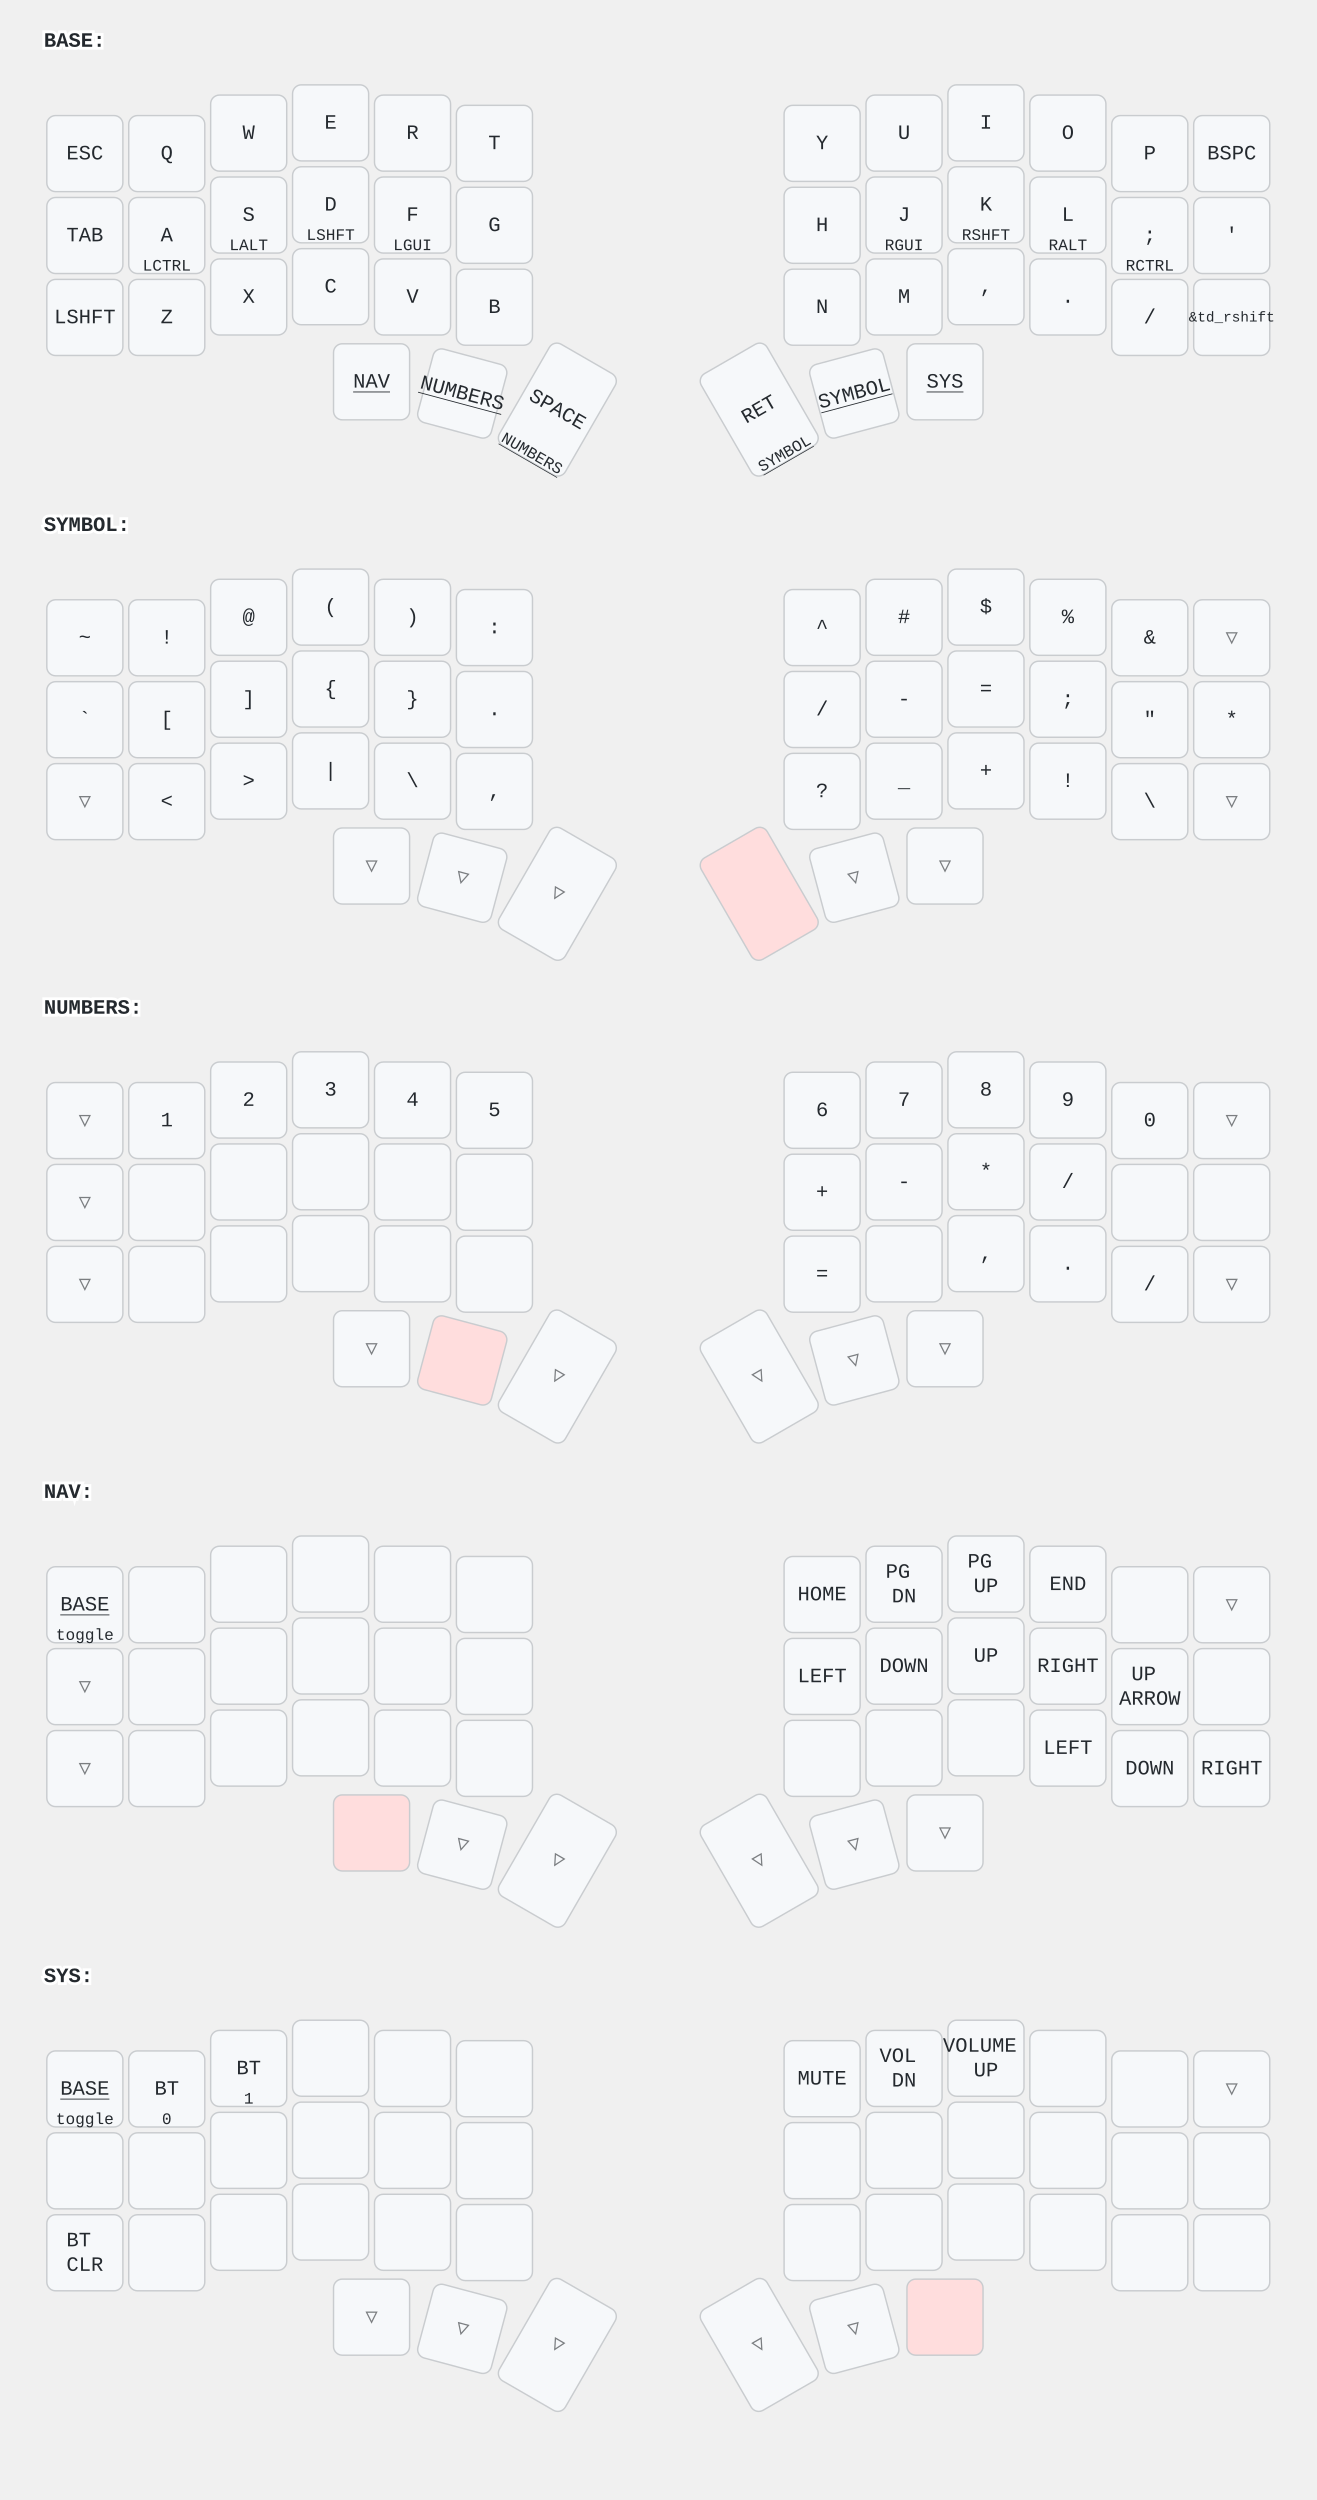
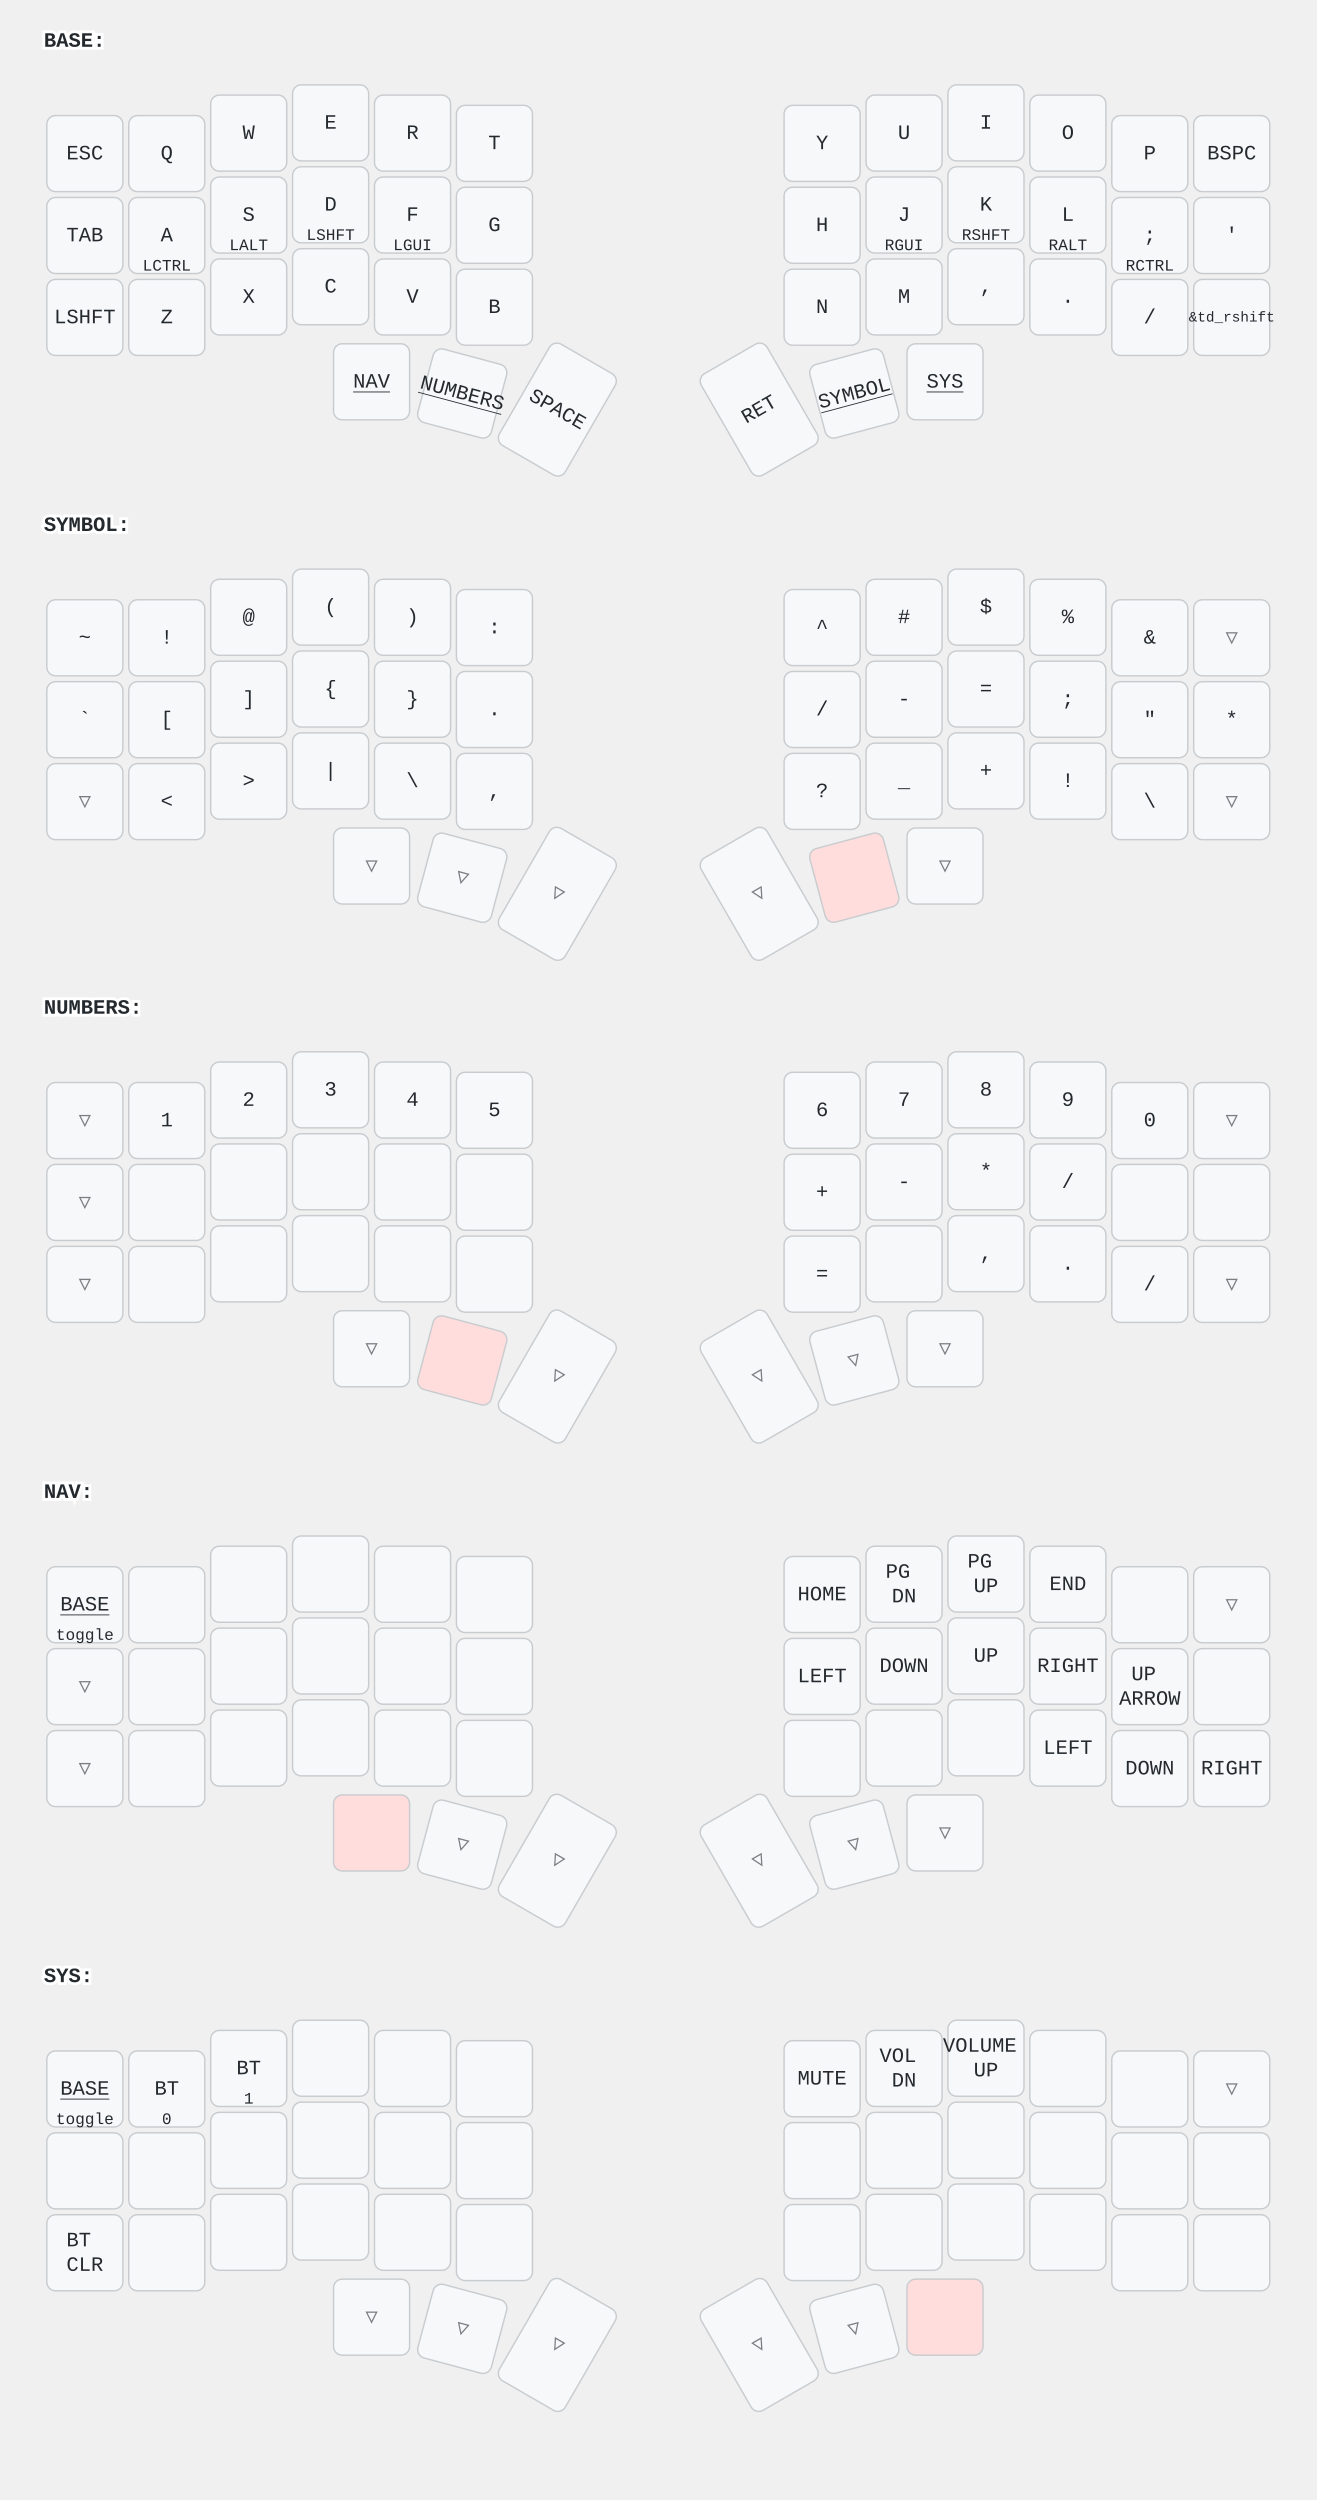
<svg xmlns="http://www.w3.org/2000/svg" width="900" height="1709" viewBox="0 0 900 1709" class="keymap">
  <style>/* inherit to force styles through use tags */
svg path {
    fill: inherit;
}

/* font and background color specifications */
svg.keymap {
    font-family: SFMono-Regular,Consolas,Liberation Mono,Menlo,monospace;
    font-size: 14px;
    font-kerning: normal;
    text-rendering: optimizeLegibility;
    fill: #24292e;
}

/* default key styling */
rect.key {
    fill: #f6f8fa;
}

rect.key, rect.combo {
    stroke: #c9cccf;
    stroke-width: 1;
}

/* default key side styling, only used is draw_key_sides is set */
rect.side {
    filter: brightness(90%);
}

/* color accent for combo boxes */
rect.combo, rect.combo-separate {
    fill: #cdf;
}

/* color accent for held keys */
rect.held, rect.combo.held {
    fill: #fdd;
}

/* color accent for ghost (optional) keys */
rect.ghost, rect.combo.ghost {
    stroke-dasharray: 4, 4;
    stroke-width: 2;
}

text {
    text-anchor: middle;
    dominant-baseline: middle;
}

/* styling for layer labels */
text.label {
    font-weight: bold;
    text-anchor: start;
    stroke: white;
    stroke-width: 4;
    paint-order: stroke;
}

/* styling for optional footer */
text.footer {
    text-anchor: end;
    dominant-baseline: auto;
    stroke: white;
    stroke-width: 4;
    paint-order: stroke;
}

/* styling for combo tap, and key non-tap label text */
text.combo, text.hold, text.shifted, text.left, text.right {
    font-size: 11px;
}

text.hold {
    text-anchor: middle;
    dominant-baseline: auto;
}

text.shifted {
    text-anchor: middle;
    dominant-baseline: hanging;
}

text.left {
    text-anchor: start;
}

text.right {
    text-anchor: end;
}

text.layer-activator {
    text-decoration: underline;
}

/* styling for hold/shifted label text in combo box */
text.combo.hold, text.combo.shifted, text.combo.left, text.combo.right {
    font-size: 8px;
}

/* lighter symbol for transparent keys */
text.trans {
    fill: #7b7e81;
}

/* styling for combo dendrons */
path.combo {
    stroke-width: 1;
    stroke: gray;
    fill: none;
}

/* Start Tabler Icons Cleanup */
/* cannot use height/width with glyphs */
.icon-tabler &gt; path {
    fill: inherit;
    stroke: inherit;
    stroke-width: 2;
}
/* hide tabler's default box */
.icon-tabler &gt; path[stroke="none"][fill="none"] {
    visibility: hidden;
}
/* End Tabler Icons Cleanup */
</style>
  <g transform="translate(30, 0)" class="layer-BASE">
    <text x="0" y="28" class="label" id="BASE">BASE:</text>
    <g transform="translate(0, 56)">
      <g transform="translate(28, 49)" class="key keypos-0">
        <rect rx="6" ry="6" x="-26" y="-26" width="52" height="52" class="key" />
        <text x="0" y="0" class="key tap">ESC</text>
      </g>
      <g transform="translate(84, 49)" class="key keypos-1">
        <rect rx="6" ry="6" x="-26" y="-26" width="52" height="52" class="key" />
        <text x="0" y="0" class="key tap">Q</text>
      </g>
      <g transform="translate(140, 35)" class="key keypos-2">
        <rect rx="6" ry="6" x="-26" y="-26" width="52" height="52" class="key" />
        <text x="0" y="0" class="key tap">W</text>
      </g>
      <g transform="translate(196, 28)" class="key keypos-3">
        <rect rx="6" ry="6" x="-26" y="-26" width="52" height="52" class="key" />
        <text x="0" y="0" class="key tap">E</text>
      </g>
      <g transform="translate(252, 35)" class="key keypos-4">
        <rect rx="6" ry="6" x="-26" y="-26" width="52" height="52" class="key" />
        <text x="0" y="0" class="key tap">R</text>
      </g>
      <g transform="translate(308, 42)" class="key keypos-5">
        <rect rx="6" ry="6" x="-26" y="-26" width="52" height="52" class="key" />
        <text x="0" y="0" class="key tap">T</text>
      </g>
      <g transform="translate(532, 42)" class="key keypos-6">
        <rect rx="6" ry="6" x="-26" y="-26" width="52" height="52" class="key" />
        <text x="0" y="0" class="key tap">Y</text>
      </g>
      <g transform="translate(588, 35)" class="key keypos-7">
        <rect rx="6" ry="6" x="-26" y="-26" width="52" height="52" class="key" />
        <text x="0" y="0" class="key tap">U</text>
      </g>
      <g transform="translate(644, 28)" class="key keypos-8">
        <rect rx="6" ry="6" x="-26" y="-26" width="52" height="52" class="key" />
        <text x="0" y="0" class="key tap">I</text>
      </g>
      <g transform="translate(700, 35)" class="key keypos-9">
        <rect rx="6" ry="6" x="-26" y="-26" width="52" height="52" class="key" />
        <text x="0" y="0" class="key tap">O</text>
      </g>
      <g transform="translate(756, 49)" class="key keypos-10">
        <rect rx="6" ry="6" x="-26" y="-26" width="52" height="52" class="key" />
        <text x="0" y="0" class="key tap">P</text>
      </g>
      <g transform="translate(812, 49)" class="key keypos-11">
        <rect rx="6" ry="6" x="-26" y="-26" width="52" height="52" class="key" />
        <text x="0" y="0" class="key tap">BSPC</text>
      </g>
      <g transform="translate(28, 105)" class="key keypos-12">
        <rect rx="6" ry="6" x="-26" y="-26" width="52" height="52" class="key" />
        <text x="0" y="0" class="key tap">TAB</text>
      </g>
      <g transform="translate(84, 105)" class="key keypos-13">
        <rect rx="6" ry="6" x="-26" y="-26" width="52" height="52" class="key" />
        <text x="0" y="0" class="key tap">A</text>
        <text x="0" y="24" class="key hold">LCTRL</text>
      </g>
      <g transform="translate(140, 91)" class="key keypos-14">
        <rect rx="6" ry="6" x="-26" y="-26" width="52" height="52" class="key" />
        <text x="0" y="0" class="key tap">S</text>
        <text x="0" y="24" class="key hold">LALT</text>
      </g>
      <g transform="translate(196, 84)" class="key keypos-15">
        <rect rx="6" ry="6" x="-26" y="-26" width="52" height="52" class="key" />
        <text x="0" y="0" class="key tap">D</text>
        <text x="0" y="24" class="key hold">LSHFT</text>
      </g>
      <g transform="translate(252, 91)" class="key keypos-16">
        <rect rx="6" ry="6" x="-26" y="-26" width="52" height="52" class="key" />
        <text x="0" y="0" class="key tap">F</text>
        <text x="0" y="24" class="key hold">LGUI</text>
      </g>
      <g transform="translate(308, 98)" class="key keypos-17">
        <rect rx="6" ry="6" x="-26" y="-26" width="52" height="52" class="key" />
        <text x="0" y="0" class="key tap">G</text>
      </g>
      <g transform="translate(532, 98)" class="key keypos-18">
        <rect rx="6" ry="6" x="-26" y="-26" width="52" height="52" class="key" />
        <text x="0" y="0" class="key tap">H</text>
      </g>
      <g transform="translate(588, 91)" class="key keypos-19">
        <rect rx="6" ry="6" x="-26" y="-26" width="52" height="52" class="key" />
        <text x="0" y="0" class="key tap">J</text>
        <text x="0" y="24" class="key hold">RGUI</text>
      </g>
      <g transform="translate(644, 84)" class="key keypos-20">
        <rect rx="6" ry="6" x="-26" y="-26" width="52" height="52" class="key" />
        <text x="0" y="0" class="key tap">K</text>
        <text x="0" y="24" class="key hold">RSHFT</text>
      </g>
      <g transform="translate(700, 91)" class="key keypos-21">
        <rect rx="6" ry="6" x="-26" y="-26" width="52" height="52" class="key" />
        <text x="0" y="0" class="key tap">L</text>
        <text x="0" y="24" class="key hold">RALT</text>
      </g>
      <g transform="translate(756, 105)" class="key keypos-22">
        <rect rx="6" ry="6" x="-26" y="-26" width="52" height="52" class="key" />
        <text x="0" y="0" class="key tap">;</text>
        <text x="0" y="24" class="key hold">RCTRL</text>
      </g>
      <g transform="translate(812, 105)" class="key keypos-23">
        <rect rx="6" ry="6" x="-26" y="-26" width="52" height="52" class="key" />
        <text x="0" y="0" class="key tap">'</text>
      </g>
      <g transform="translate(28, 161)" class="key keypos-24">
        <rect rx="6" ry="6" x="-26" y="-26" width="52" height="52" class="key" />
        <text x="0" y="0" class="key tap">LSHFT</text>
      </g>
      <g transform="translate(84, 161)" class="key keypos-25">
        <rect rx="6" ry="6" x="-26" y="-26" width="52" height="52" class="key" />
        <text x="0" y="0" class="key tap">Z</text>
      </g>
      <g transform="translate(140, 147)" class="key keypos-26">
        <rect rx="6" ry="6" x="-26" y="-26" width="52" height="52" class="key" />
        <text x="0" y="0" class="key tap">X</text>
      </g>
      <g transform="translate(196, 140)" class="key keypos-27">
        <rect rx="6" ry="6" x="-26" y="-26" width="52" height="52" class="key" />
        <text x="0" y="0" class="key tap">C</text>
      </g>
      <g transform="translate(252, 147)" class="key keypos-28">
        <rect rx="6" ry="6" x="-26" y="-26" width="52" height="52" class="key" />
        <text x="0" y="0" class="key tap">V</text>
      </g>
      <g transform="translate(308, 154)" class="key keypos-29">
        <rect rx="6" ry="6" x="-26" y="-26" width="52" height="52" class="key" />
        <text x="0" y="0" class="key tap">B</text>
      </g>
      <g transform="translate(532, 154)" class="key keypos-30">
        <rect rx="6" ry="6" x="-26" y="-26" width="52" height="52" class="key" />
        <text x="0" y="0" class="key tap">N</text>
      </g>
      <g transform="translate(588, 147)" class="key keypos-31">
        <rect rx="6" ry="6" x="-26" y="-26" width="52" height="52" class="key" />
        <text x="0" y="0" class="key tap">M</text>
      </g>
      <g transform="translate(644, 140)" class="key keypos-32">
        <rect rx="6" ry="6" x="-26" y="-26" width="52" height="52" class="key" />
        <text x="0" y="0" class="key tap">,</text>
      </g>
      <g transform="translate(700, 147)" class="key keypos-33">
        <rect rx="6" ry="6" x="-26" y="-26" width="52" height="52" class="key" />
        <text x="0" y="0" class="key tap">.</text>
      </g>
      <g transform="translate(756, 161)" class="key keypos-34">
        <rect rx="6" ry="6" x="-26" y="-26" width="52" height="52" class="key" />
        <text x="0" y="0" class="key tap">/</text>
      </g>
      <g transform="translate(812, 161)" class="key keypos-35">
        <rect rx="6" ry="6" x="-26" y="-26" width="52" height="52" class="key" />
        <text x="0" y="0" class="key tap">
          <tspan style="font-size: 70%">&amp;td_rshift</tspan>
        </text>
      </g>
      <g transform="translate(224, 205)" class="key keypos-36">
        <rect rx="6" ry="6" x="-26" y="-26" width="52" height="52" class="key" />
        <a href="#NAV">
          <text x="0" y="0" class="key tap layer-activator">NAV</text>
        </a>
      </g>
      <g transform="translate(286, 213) rotate(15.0)" class="key keypos-37">
        <rect rx="6" ry="6" x="-26" y="-26" width="52" height="52" class="key" />
        <a href="#NUMBERS">
          <text x="0" y="0" class="key tap layer-activator">NUMBERS</text>
        </a>
      </g>
      <g transform="translate(351, 224) rotate(30.0)" class="key keypos-38">
        <rect rx="6" ry="6" x="-26" y="-40" width="52" height="80" class="key" />
        <text x="0" y="0" class="key tap">SPACE</text>
-         <a href="#NUMBERS">
-           <text x="0" y="38" class="key hold layer-activator">NUMBERS</text>
-         </a>
      </g>
      <g transform="translate(489, 224) rotate(-30.0)" class="key keypos-39">
        <rect rx="6" ry="6" x="-26" y="-40" width="52" height="80" class="key" />
        <text x="0" y="0" class="key tap">RET</text>
-         <a href="#SYMBOL">
-           <text x="0" y="38" class="key hold layer-activator">SYMBOL</text>
-         </a>
      </g>
      <g transform="translate(554, 213) rotate(-15.0)" class="key keypos-40">
        <rect rx="6" ry="6" x="-26" y="-26" width="52" height="52" class="key" />
        <a href="#SYMBOL">
          <text x="0" y="0" class="key tap layer-activator">SYMBOL</text>
        </a>
      </g>
      <g transform="translate(616, 205)" class="key keypos-41">
        <rect rx="6" ry="6" x="-26" y="-26" width="52" height="52" class="key" />
        <a href="#SYS">
          <text x="0" y="0" class="key tap layer-activator">SYS</text>
        </a>
      </g>
    </g>
  </g>
  <g transform="translate(30, 331)" class="layer-SYMBOL">
    <text x="0" y="28" class="label" id="SYMBOL">SYMBOL:</text>
    <g transform="translate(0, 56)">
      <g transform="translate(28, 49)" class="key keypos-0">
        <rect rx="6" ry="6" x="-26" y="-26" width="52" height="52" class="key" />
        <text x="0" y="0" class="key tap">~</text>
      </g>
      <g transform="translate(84, 49)" class="key keypos-1">
        <rect rx="6" ry="6" x="-26" y="-26" width="52" height="52" class="key" />
        <text x="0" y="0" class="key tap">!</text>
      </g>
      <g transform="translate(140, 35)" class="key keypos-2">
        <rect rx="6" ry="6" x="-26" y="-26" width="52" height="52" class="key" />
        <text x="0" y="0" class="key tap">@</text>
      </g>
      <g transform="translate(196, 28)" class="key keypos-3">
        <rect rx="6" ry="6" x="-26" y="-26" width="52" height="52" class="key" />
        <text x="0" y="0" class="key tap">(</text>
      </g>
      <g transform="translate(252, 35)" class="key keypos-4">
        <rect rx="6" ry="6" x="-26" y="-26" width="52" height="52" class="key" />
        <text x="0" y="0" class="key tap">)</text>
      </g>
      <g transform="translate(308, 42)" class="key keypos-5">
        <rect rx="6" ry="6" x="-26" y="-26" width="52" height="52" class="key" />
        <text x="0" y="0" class="key tap">:</text>
      </g>
      <g transform="translate(532, 42)" class="key keypos-6">
        <rect rx="6" ry="6" x="-26" y="-26" width="52" height="52" class="key" />
        <text x="0" y="0" class="key tap">^</text>
      </g>
      <g transform="translate(588, 35)" class="key keypos-7">
        <rect rx="6" ry="6" x="-26" y="-26" width="52" height="52" class="key" />
        <text x="0" y="0" class="key tap">#</text>
      </g>
      <g transform="translate(644, 28)" class="key keypos-8">
        <rect rx="6" ry="6" x="-26" y="-26" width="52" height="52" class="key" />
        <text x="0" y="0" class="key tap">$</text>
      </g>
      <g transform="translate(700, 35)" class="key keypos-9">
        <rect rx="6" ry="6" x="-26" y="-26" width="52" height="52" class="key" />
        <text x="0" y="0" class="key tap">%</text>
      </g>
      <g transform="translate(756, 49)" class="key keypos-10">
        <rect rx="6" ry="6" x="-26" y="-26" width="52" height="52" class="key" />
        <text x="0" y="0" class="key tap">&amp;</text>
      </g>
      <g transform="translate(812, 49)" class="key trans keypos-11">
        <rect rx="6" ry="6" x="-26" y="-26" width="52" height="52" class="key trans" />
        <text x="0" y="0" class="key trans tap">▽</text>
      </g>
      <g transform="translate(28, 105)" class="key keypos-12">
        <rect rx="6" ry="6" x="-26" y="-26" width="52" height="52" class="key" />
        <text x="0" y="0" class="key tap">`</text>
      </g>
      <g transform="translate(84, 105)" class="key keypos-13">
        <rect rx="6" ry="6" x="-26" y="-26" width="52" height="52" class="key" />
        <text x="0" y="0" class="key tap">[</text>
      </g>
      <g transform="translate(140, 91)" class="key keypos-14">
        <rect rx="6" ry="6" x="-26" y="-26" width="52" height="52" class="key" />
        <text x="0" y="0" class="key tap">]</text>
      </g>
      <g transform="translate(196, 84)" class="key keypos-15">
        <rect rx="6" ry="6" x="-26" y="-26" width="52" height="52" class="key" />
        <text x="0" y="0" class="key tap">{</text>
      </g>
      <g transform="translate(252, 91)" class="key keypos-16">
        <rect rx="6" ry="6" x="-26" y="-26" width="52" height="52" class="key" />
        <text x="0" y="0" class="key tap">}</text>
      </g>
      <g transform="translate(308, 98)" class="key keypos-17">
        <rect rx="6" ry="6" x="-26" y="-26" width="52" height="52" class="key" />
        <text x="0" y="0" class="key tap">.</text>
      </g>
      <g transform="translate(532, 98)" class="key keypos-18">
        <rect rx="6" ry="6" x="-26" y="-26" width="52" height="52" class="key" />
        <text x="0" y="0" class="key tap">/</text>
      </g>
      <g transform="translate(588, 91)" class="key keypos-19">
        <rect rx="6" ry="6" x="-26" y="-26" width="52" height="52" class="key" />
        <text x="0" y="0" class="key tap">-</text>
      </g>
      <g transform="translate(644, 84)" class="key keypos-20">
        <rect rx="6" ry="6" x="-26" y="-26" width="52" height="52" class="key" />
        <text x="0" y="0" class="key tap">=</text>
      </g>
      <g transform="translate(700, 91)" class="key keypos-21">
        <rect rx="6" ry="6" x="-26" y="-26" width="52" height="52" class="key" />
        <text x="0" y="0" class="key tap">;</text>
      </g>
      <g transform="translate(756, 105)" class="key keypos-22">
        <rect rx="6" ry="6" x="-26" y="-26" width="52" height="52" class="key" />
        <text x="0" y="0" class="key tap">"</text>
      </g>
      <g transform="translate(812, 105)" class="key keypos-23">
        <rect rx="6" ry="6" x="-26" y="-26" width="52" height="52" class="key" />
        <text x="0" y="0" class="key tap">*</text>
      </g>
      <g transform="translate(28, 161)" class="key trans keypos-24">
        <rect rx="6" ry="6" x="-26" y="-26" width="52" height="52" class="key trans" />
        <text x="0" y="0" class="key trans tap">▽</text>
      </g>
      <g transform="translate(84, 161)" class="key keypos-25">
        <rect rx="6" ry="6" x="-26" y="-26" width="52" height="52" class="key" />
        <text x="0" y="0" class="key tap">&lt;</text>
      </g>
      <g transform="translate(140, 147)" class="key keypos-26">
        <rect rx="6" ry="6" x="-26" y="-26" width="52" height="52" class="key" />
        <text x="0" y="0" class="key tap">&gt;</text>
      </g>
      <g transform="translate(196, 140)" class="key keypos-27">
        <rect rx="6" ry="6" x="-26" y="-26" width="52" height="52" class="key" />
        <text x="0" y="0" class="key tap">|</text>
      </g>
      <g transform="translate(252, 147)" class="key keypos-28">
        <rect rx="6" ry="6" x="-26" y="-26" width="52" height="52" class="key" />
        <text x="0" y="0" class="key tap">\</text>
      </g>
      <g transform="translate(308, 154)" class="key keypos-29">
        <rect rx="6" ry="6" x="-26" y="-26" width="52" height="52" class="key" />
        <text x="0" y="0" class="key tap">,</text>
      </g>
      <g transform="translate(532, 154)" class="key keypos-30">
        <rect rx="6" ry="6" x="-26" y="-26" width="52" height="52" class="key" />
        <text x="0" y="0" class="key tap">?</text>
      </g>
      <g transform="translate(588, 147)" class="key keypos-31">
        <rect rx="6" ry="6" x="-26" y="-26" width="52" height="52" class="key" />
        <text x="0" y="0" class="key tap">_</text>
      </g>
      <g transform="translate(644, 140)" class="key keypos-32">
        <rect rx="6" ry="6" x="-26" y="-26" width="52" height="52" class="key" />
        <text x="0" y="0" class="key tap">+</text>
      </g>
      <g transform="translate(700, 147)" class="key keypos-33">
        <rect rx="6" ry="6" x="-26" y="-26" width="52" height="52" class="key" />
        <text x="0" y="0" class="key tap">!</text>
      </g>
      <g transform="translate(756, 161)" class="key keypos-34">
        <rect rx="6" ry="6" x="-26" y="-26" width="52" height="52" class="key" />
        <text x="0" y="0" class="key tap">\</text>
      </g>
      <g transform="translate(812, 161)" class="key trans keypos-35">
        <rect rx="6" ry="6" x="-26" y="-26" width="52" height="52" class="key trans" />
        <text x="0" y="0" class="key trans tap">▽</text>
      </g>
      <g transform="translate(224, 205)" class="key trans keypos-36">
        <rect rx="6" ry="6" x="-26" y="-26" width="52" height="52" class="key trans" />
        <text x="0" y="0" class="key trans tap">▽</text>
      </g>
      <g transform="translate(286, 213) rotate(15.0)" class="key trans keypos-37">
        <rect rx="6" ry="6" x="-26" y="-26" width="52" height="52" class="key trans" />
        <text x="0" y="0" class="key trans tap">▽</text>
      </g>
      <g transform="translate(351, 224) rotate(30.0)" class="key trans keypos-38">
        <rect rx="6" ry="6" x="-26" y="-40" width="52" height="80" class="key trans" />
        <text x="0" y="0" class="key trans tap">▽</text>
      </g>
-       <g transform="translate(489, 224) rotate(-30.0)" class="key held keypos-39">
-         <rect rx="6" ry="6" x="-26" y="-40" width="52" height="80" class="key held" />
-       </g>
-       <g transform="translate(554, 213) rotate(-15.0)" class="key trans keypos-40">
-         <rect rx="6" ry="6" x="-26" y="-26" width="52" height="52" class="key trans" />
-         <text x="0" y="0" class="key trans tap">▽</text>
+       <g transform="translate(489, 224) rotate(-30.0)" class="key trans keypos-39">
+         <rect rx="6" ry="6" x="-26" y="-40" width="52" height="80" class="key trans" />
+         <text x="0" y="0" class="key trans tap">▽</text>
+       </g>
+       <g transform="translate(554, 213) rotate(-15.0)" class="key held keypos-40">
+         <rect rx="6" ry="6" x="-26" y="-26" width="52" height="52" class="key held" />
      </g>
      <g transform="translate(616, 205)" class="key trans keypos-41">
        <rect rx="6" ry="6" x="-26" y="-26" width="52" height="52" class="key trans" />
        <text x="0" y="0" class="key trans tap">▽</text>
      </g>
    </g>
  </g>
  <g transform="translate(30, 661)" class="layer-NUMBERS">
    <text x="0" y="28" class="label" id="NUMBERS">NUMBERS:</text>
    <g transform="translate(0, 56)">
      <g transform="translate(28, 49)" class="key trans keypos-0">
        <rect rx="6" ry="6" x="-26" y="-26" width="52" height="52" class="key trans" />
        <text x="0" y="0" class="key trans tap">▽</text>
      </g>
      <g transform="translate(84, 49)" class="key keypos-1">
        <rect rx="6" ry="6" x="-26" y="-26" width="52" height="52" class="key" />
        <text x="0" y="0" class="key tap">1</text>
      </g>
      <g transform="translate(140, 35)" class="key keypos-2">
        <rect rx="6" ry="6" x="-26" y="-26" width="52" height="52" class="key" />
        <text x="0" y="0" class="key tap">2</text>
      </g>
      <g transform="translate(196, 28)" class="key keypos-3">
        <rect rx="6" ry="6" x="-26" y="-26" width="52" height="52" class="key" />
        <text x="0" y="0" class="key tap">3</text>
      </g>
      <g transform="translate(252, 35)" class="key keypos-4">
        <rect rx="6" ry="6" x="-26" y="-26" width="52" height="52" class="key" />
        <text x="0" y="0" class="key tap">4</text>
      </g>
      <g transform="translate(308, 42)" class="key keypos-5">
        <rect rx="6" ry="6" x="-26" y="-26" width="52" height="52" class="key" />
        <text x="0" y="0" class="key tap">5</text>
      </g>
      <g transform="translate(532, 42)" class="key keypos-6">
        <rect rx="6" ry="6" x="-26" y="-26" width="52" height="52" class="key" />
        <text x="0" y="0" class="key tap">6</text>
      </g>
      <g transform="translate(588, 35)" class="key keypos-7">
        <rect rx="6" ry="6" x="-26" y="-26" width="52" height="52" class="key" />
        <text x="0" y="0" class="key tap">7</text>
      </g>
      <g transform="translate(644, 28)" class="key keypos-8">
        <rect rx="6" ry="6" x="-26" y="-26" width="52" height="52" class="key" />
        <text x="0" y="0" class="key tap">8</text>
      </g>
      <g transform="translate(700, 35)" class="key keypos-9">
        <rect rx="6" ry="6" x="-26" y="-26" width="52" height="52" class="key" />
        <text x="0" y="0" class="key tap">9</text>
      </g>
      <g transform="translate(756, 49)" class="key keypos-10">
        <rect rx="6" ry="6" x="-26" y="-26" width="52" height="52" class="key" />
        <text x="0" y="0" class="key tap">0</text>
      </g>
      <g transform="translate(812, 49)" class="key trans keypos-11">
        <rect rx="6" ry="6" x="-26" y="-26" width="52" height="52" class="key trans" />
        <text x="0" y="0" class="key trans tap">▽</text>
      </g>
      <g transform="translate(28, 105)" class="key trans keypos-12">
        <rect rx="6" ry="6" x="-26" y="-26" width="52" height="52" class="key trans" />
        <text x="0" y="0" class="key trans tap">▽</text>
      </g>
      <g transform="translate(84, 105)" class="key keypos-13">
        <rect rx="6" ry="6" x="-26" y="-26" width="52" height="52" class="key" />
      </g>
      <g transform="translate(140, 91)" class="key keypos-14">
        <rect rx="6" ry="6" x="-26" y="-26" width="52" height="52" class="key" />
      </g>
      <g transform="translate(196, 84)" class="key keypos-15">
        <rect rx="6" ry="6" x="-26" y="-26" width="52" height="52" class="key" />
      </g>
      <g transform="translate(252, 91)" class="key keypos-16">
        <rect rx="6" ry="6" x="-26" y="-26" width="52" height="52" class="key" />
      </g>
      <g transform="translate(308, 98)" class="key keypos-17">
        <rect rx="6" ry="6" x="-26" y="-26" width="52" height="52" class="key" />
      </g>
      <g transform="translate(532, 98)" class="key keypos-18">
        <rect rx="6" ry="6" x="-26" y="-26" width="52" height="52" class="key" />
        <text x="0" y="0" class="key tap">+</text>
      </g>
      <g transform="translate(588, 91)" class="key keypos-19">
        <rect rx="6" ry="6" x="-26" y="-26" width="52" height="52" class="key" />
        <text x="0" y="0" class="key tap">-</text>
      </g>
      <g transform="translate(644, 84)" class="key keypos-20">
        <rect rx="6" ry="6" x="-26" y="-26" width="52" height="52" class="key" />
        <text x="0" y="0" class="key tap">*</text>
      </g>
      <g transform="translate(700, 91)" class="key keypos-21">
        <rect rx="6" ry="6" x="-26" y="-26" width="52" height="52" class="key" />
        <text x="0" y="0" class="key tap">/</text>
      </g>
      <g transform="translate(756, 105)" class="key keypos-22">
        <rect rx="6" ry="6" x="-26" y="-26" width="52" height="52" class="key" />
      </g>
      <g transform="translate(812, 105)" class="key keypos-23">
        <rect rx="6" ry="6" x="-26" y="-26" width="52" height="52" class="key" />
      </g>
      <g transform="translate(28, 161)" class="key trans keypos-24">
        <rect rx="6" ry="6" x="-26" y="-26" width="52" height="52" class="key trans" />
        <text x="0" y="0" class="key trans tap">▽</text>
      </g>
      <g transform="translate(84, 161)" class="key keypos-25">
        <rect rx="6" ry="6" x="-26" y="-26" width="52" height="52" class="key" />
      </g>
      <g transform="translate(140, 147)" class="key keypos-26">
        <rect rx="6" ry="6" x="-26" y="-26" width="52" height="52" class="key" />
      </g>
      <g transform="translate(196, 140)" class="key keypos-27">
        <rect rx="6" ry="6" x="-26" y="-26" width="52" height="52" class="key" />
      </g>
      <g transform="translate(252, 147)" class="key keypos-28">
        <rect rx="6" ry="6" x="-26" y="-26" width="52" height="52" class="key" />
      </g>
      <g transform="translate(308, 154)" class="key keypos-29">
        <rect rx="6" ry="6" x="-26" y="-26" width="52" height="52" class="key" />
      </g>
      <g transform="translate(532, 154)" class="key keypos-30">
        <rect rx="6" ry="6" x="-26" y="-26" width="52" height="52" class="key" />
        <text x="0" y="0" class="key tap">=</text>
      </g>
      <g transform="translate(588, 147)" class="key keypos-31">
        <rect rx="6" ry="6" x="-26" y="-26" width="52" height="52" class="key" />
      </g>
      <g transform="translate(644, 140)" class="key keypos-32">
        <rect rx="6" ry="6" x="-26" y="-26" width="52" height="52" class="key" />
        <text x="0" y="0" class="key tap">,</text>
      </g>
      <g transform="translate(700, 147)" class="key keypos-33">
        <rect rx="6" ry="6" x="-26" y="-26" width="52" height="52" class="key" />
        <text x="0" y="0" class="key tap">.</text>
      </g>
      <g transform="translate(756, 161)" class="key keypos-34">
        <rect rx="6" ry="6" x="-26" y="-26" width="52" height="52" class="key" />
        <text x="0" y="0" class="key tap">/</text>
      </g>
      <g transform="translate(812, 161)" class="key trans keypos-35">
        <rect rx="6" ry="6" x="-26" y="-26" width="52" height="52" class="key trans" />
        <text x="0" y="0" class="key trans tap">▽</text>
      </g>
      <g transform="translate(224, 205)" class="key trans keypos-36">
        <rect rx="6" ry="6" x="-26" y="-26" width="52" height="52" class="key trans" />
        <text x="0" y="0" class="key trans tap">▽</text>
      </g>
      <g transform="translate(286, 213) rotate(15.0)" class="key held keypos-37">
        <rect rx="6" ry="6" x="-26" y="-26" width="52" height="52" class="key held" />
      </g>
      <g transform="translate(351, 224) rotate(30.0)" class="key trans keypos-38">
        <rect rx="6" ry="6" x="-26" y="-40" width="52" height="80" class="key trans" />
        <text x="0" y="0" class="key trans tap">▽</text>
      </g>
      <g transform="translate(489, 224) rotate(-30.0)" class="key trans keypos-39">
        <rect rx="6" ry="6" x="-26" y="-40" width="52" height="80" class="key trans" />
        <text x="0" y="0" class="key trans tap">▽</text>
      </g>
      <g transform="translate(554, 213) rotate(-15.0)" class="key trans keypos-40">
        <rect rx="6" ry="6" x="-26" y="-26" width="52" height="52" class="key trans" />
        <text x="0" y="0" class="key trans tap">▽</text>
      </g>
      <g transform="translate(616, 205)" class="key trans keypos-41">
        <rect rx="6" ry="6" x="-26" y="-26" width="52" height="52" class="key trans" />
        <text x="0" y="0" class="key trans tap">▽</text>
      </g>
    </g>
  </g>
  <g transform="translate(30, 992)" class="layer-NAV">
    <text x="0" y="28" class="label" id="NAV">NAV:</text>
    <g transform="translate(0, 56)">
      <g transform="translate(28, 49)" class="key keypos-0">
        <rect rx="6" ry="6" x="-26" y="-26" width="52" height="52" class="key" />
        <a href="#BASE">
          <text x="0" y="0" class="key tap layer-activator">BASE</text>
        </a>
        <text x="0" y="24" class="key hold">toggle</text>
      </g>
      <g transform="translate(84, 49)" class="key keypos-1">
        <rect rx="6" ry="6" x="-26" y="-26" width="52" height="52" class="key" />
      </g>
      <g transform="translate(140, 35)" class="key keypos-2">
        <rect rx="6" ry="6" x="-26" y="-26" width="52" height="52" class="key" />
      </g>
      <g transform="translate(196, 28)" class="key keypos-3">
        <rect rx="6" ry="6" x="-26" y="-26" width="52" height="52" class="key" />
      </g>
      <g transform="translate(252, 35)" class="key keypos-4">
        <rect rx="6" ry="6" x="-26" y="-26" width="52" height="52" class="key" />
      </g>
      <g transform="translate(308, 42)" class="key keypos-5">
        <rect rx="6" ry="6" x="-26" y="-26" width="52" height="52" class="key" />
      </g>
      <g transform="translate(532, 42)" class="key keypos-6">
        <rect rx="6" ry="6" x="-26" y="-26" width="52" height="52" class="key" />
        <text x="0" y="0" class="key tap">HOME</text>
      </g>
      <g transform="translate(588, 35)" class="key keypos-7">
        <rect rx="6" ry="6" x="-26" y="-26" width="52" height="52" class="key" />
        <text x="0" y="0" class="key tap">
          <tspan x="0" dy="-0.6em">PG</tspan>
          <tspan x="0" dy="1.2em">DN</tspan>
        </text>
      </g>
      <g transform="translate(644, 28)" class="key keypos-8">
        <rect rx="6" ry="6" x="-26" y="-26" width="52" height="52" class="key" />
        <text x="0" y="0" class="key tap">
          <tspan x="0" dy="-0.6em">PG</tspan>
          <tspan x="0" dy="1.2em">UP</tspan>
        </text>
      </g>
      <g transform="translate(700, 35)" class="key keypos-9">
        <rect rx="6" ry="6" x="-26" y="-26" width="52" height="52" class="key" />
        <text x="0" y="0" class="key tap">END</text>
      </g>
      <g transform="translate(756, 49)" class="key keypos-10">
        <rect rx="6" ry="6" x="-26" y="-26" width="52" height="52" class="key" />
      </g>
      <g transform="translate(812, 49)" class="key trans keypos-11">
        <rect rx="6" ry="6" x="-26" y="-26" width="52" height="52" class="key trans" />
        <text x="0" y="0" class="key trans tap">▽</text>
      </g>
      <g transform="translate(28, 105)" class="key trans keypos-12">
        <rect rx="6" ry="6" x="-26" y="-26" width="52" height="52" class="key trans" />
        <text x="0" y="0" class="key trans tap">▽</text>
      </g>
      <g transform="translate(84, 105)" class="key keypos-13">
        <rect rx="6" ry="6" x="-26" y="-26" width="52" height="52" class="key" />
      </g>
      <g transform="translate(140, 91)" class="key keypos-14">
        <rect rx="6" ry="6" x="-26" y="-26" width="52" height="52" class="key" />
      </g>
      <g transform="translate(196, 84)" class="key keypos-15">
        <rect rx="6" ry="6" x="-26" y="-26" width="52" height="52" class="key" />
      </g>
      <g transform="translate(252, 91)" class="key keypos-16">
        <rect rx="6" ry="6" x="-26" y="-26" width="52" height="52" class="key" />
      </g>
      <g transform="translate(308, 98)" class="key keypos-17">
        <rect rx="6" ry="6" x="-26" y="-26" width="52" height="52" class="key" />
      </g>
      <g transform="translate(532, 98)" class="key keypos-18">
        <rect rx="6" ry="6" x="-26" y="-26" width="52" height="52" class="key" />
        <text x="0" y="0" class="key tap">LEFT</text>
      </g>
      <g transform="translate(588, 91)" class="key keypos-19">
        <rect rx="6" ry="6" x="-26" y="-26" width="52" height="52" class="key" />
        <text x="0" y="0" class="key tap">DOWN</text>
      </g>
      <g transform="translate(644, 84)" class="key keypos-20">
        <rect rx="6" ry="6" x="-26" y="-26" width="52" height="52" class="key" />
        <text x="0" y="0" class="key tap">UP</text>
      </g>
      <g transform="translate(700, 91)" class="key keypos-21">
        <rect rx="6" ry="6" x="-26" y="-26" width="52" height="52" class="key" />
        <text x="0" y="0" class="key tap">RIGHT</text>
      </g>
      <g transform="translate(756, 105)" class="key keypos-22">
        <rect rx="6" ry="6" x="-26" y="-26" width="52" height="52" class="key" />
        <text x="0" y="0" class="key tap">
          <tspan x="0" dy="-0.6em">UP</tspan>
          <tspan x="0" dy="1.2em">ARROW</tspan>
        </text>
      </g>
      <g transform="translate(812, 105)" class="key keypos-23">
        <rect rx="6" ry="6" x="-26" y="-26" width="52" height="52" class="key" />
      </g>
      <g transform="translate(28, 161)" class="key trans keypos-24">
        <rect rx="6" ry="6" x="-26" y="-26" width="52" height="52" class="key trans" />
        <text x="0" y="0" class="key trans tap">▽</text>
      </g>
      <g transform="translate(84, 161)" class="key keypos-25">
        <rect rx="6" ry="6" x="-26" y="-26" width="52" height="52" class="key" />
      </g>
      <g transform="translate(140, 147)" class="key keypos-26">
        <rect rx="6" ry="6" x="-26" y="-26" width="52" height="52" class="key" />
      </g>
      <g transform="translate(196, 140)" class="key keypos-27">
        <rect rx="6" ry="6" x="-26" y="-26" width="52" height="52" class="key" />
      </g>
      <g transform="translate(252, 147)" class="key keypos-28">
        <rect rx="6" ry="6" x="-26" y="-26" width="52" height="52" class="key" />
      </g>
      <g transform="translate(308, 154)" class="key keypos-29">
        <rect rx="6" ry="6" x="-26" y="-26" width="52" height="52" class="key" />
      </g>
      <g transform="translate(532, 154)" class="key keypos-30">
        <rect rx="6" ry="6" x="-26" y="-26" width="52" height="52" class="key" />
      </g>
      <g transform="translate(588, 147)" class="key keypos-31">
        <rect rx="6" ry="6" x="-26" y="-26" width="52" height="52" class="key" />
      </g>
      <g transform="translate(644, 140)" class="key keypos-32">
        <rect rx="6" ry="6" x="-26" y="-26" width="52" height="52" class="key" />
      </g>
      <g transform="translate(700, 147)" class="key keypos-33">
        <rect rx="6" ry="6" x="-26" y="-26" width="52" height="52" class="key" />
        <text x="0" y="0" class="key tap">LEFT</text>
      </g>
      <g transform="translate(756, 161)" class="key keypos-34">
        <rect rx="6" ry="6" x="-26" y="-26" width="52" height="52" class="key" />
        <text x="0" y="0" class="key tap">DOWN</text>
      </g>
      <g transform="translate(812, 161)" class="key keypos-35">
        <rect rx="6" ry="6" x="-26" y="-26" width="52" height="52" class="key" />
        <text x="0" y="0" class="key tap">RIGHT</text>
      </g>
      <g transform="translate(224, 205)" class="key held keypos-36">
        <rect rx="6" ry="6" x="-26" y="-26" width="52" height="52" class="key held" />
      </g>
      <g transform="translate(286, 213) rotate(15.0)" class="key trans keypos-37">
        <rect rx="6" ry="6" x="-26" y="-26" width="52" height="52" class="key trans" />
        <text x="0" y="0" class="key trans tap">▽</text>
      </g>
      <g transform="translate(351, 224) rotate(30.0)" class="key trans keypos-38">
        <rect rx="6" ry="6" x="-26" y="-40" width="52" height="80" class="key trans" />
        <text x="0" y="0" class="key trans tap">▽</text>
      </g>
      <g transform="translate(489, 224) rotate(-30.0)" class="key trans keypos-39">
        <rect rx="6" ry="6" x="-26" y="-40" width="52" height="80" class="key trans" />
        <text x="0" y="0" class="key trans tap">▽</text>
      </g>
      <g transform="translate(554, 213) rotate(-15.0)" class="key trans keypos-40">
        <rect rx="6" ry="6" x="-26" y="-26" width="52" height="52" class="key trans" />
        <text x="0" y="0" class="key trans tap">▽</text>
      </g>
      <g transform="translate(616, 205)" class="key trans keypos-41">
        <rect rx="6" ry="6" x="-26" y="-26" width="52" height="52" class="key trans" />
        <text x="0" y="0" class="key trans tap">▽</text>
      </g>
    </g>
  </g>
  <g transform="translate(30, 1323)" class="layer-SYS">
    <text x="0" y="28" class="label" id="SYS">SYS:</text>
    <g transform="translate(0, 56)">
      <g transform="translate(28, 49)" class="key keypos-0">
        <rect rx="6" ry="6" x="-26" y="-26" width="52" height="52" class="key" />
        <a href="#BASE">
          <text x="0" y="0" class="key tap layer-activator">BASE</text>
        </a>
        <text x="0" y="24" class="key hold">toggle</text>
      </g>
      <g transform="translate(84, 49)" class="key keypos-1">
        <rect rx="6" ry="6" x="-26" y="-26" width="52" height="52" class="key" />
        <text x="0" y="0" class="key tap">BT</text>
        <text x="0" y="24" class="key hold">0</text>
      </g>
      <g transform="translate(140, 35)" class="key keypos-2">
        <rect rx="6" ry="6" x="-26" y="-26" width="52" height="52" class="key" />
        <text x="0" y="0" class="key tap">BT</text>
        <text x="0" y="24" class="key hold">1</text>
      </g>
      <g transform="translate(196, 28)" class="key keypos-3">
        <rect rx="6" ry="6" x="-26" y="-26" width="52" height="52" class="key" />
      </g>
      <g transform="translate(252, 35)" class="key keypos-4">
        <rect rx="6" ry="6" x="-26" y="-26" width="52" height="52" class="key" />
      </g>
      <g transform="translate(308, 42)" class="key keypos-5">
        <rect rx="6" ry="6" x="-26" y="-26" width="52" height="52" class="key" />
      </g>
      <g transform="translate(532, 42)" class="key keypos-6">
        <rect rx="6" ry="6" x="-26" y="-26" width="52" height="52" class="key" />
        <text x="0" y="0" class="key tap">MUTE</text>
      </g>
      <g transform="translate(588, 35)" class="key keypos-7">
        <rect rx="6" ry="6" x="-26" y="-26" width="52" height="52" class="key" />
        <text x="0" y="0" class="key tap">
          <tspan x="0" dy="-0.6em">VOL</tspan>
          <tspan x="0" dy="1.2em">DN</tspan>
        </text>
      </g>
      <g transform="translate(644, 28)" class="key keypos-8">
        <rect rx="6" ry="6" x="-26" y="-26" width="52" height="52" class="key" />
        <text x="0" y="0" class="key tap">
          <tspan x="0" dy="-0.6em">VOLUME</tspan>
          <tspan x="0" dy="1.2em">UP</tspan>
        </text>
      </g>
      <g transform="translate(700, 35)" class="key keypos-9">
        <rect rx="6" ry="6" x="-26" y="-26" width="52" height="52" class="key" />
      </g>
      <g transform="translate(756, 49)" class="key keypos-10">
        <rect rx="6" ry="6" x="-26" y="-26" width="52" height="52" class="key" />
      </g>
      <g transform="translate(812, 49)" class="key trans keypos-11">
        <rect rx="6" ry="6" x="-26" y="-26" width="52" height="52" class="key trans" />
        <text x="0" y="0" class="key trans tap">▽</text>
      </g>
      <g transform="translate(28, 105)" class="key keypos-12">
        <rect rx="6" ry="6" x="-26" y="-26" width="52" height="52" class="key" />
      </g>
      <g transform="translate(84, 105)" class="key keypos-13">
        <rect rx="6" ry="6" x="-26" y="-26" width="52" height="52" class="key" />
      </g>
      <g transform="translate(140, 91)" class="key keypos-14">
        <rect rx="6" ry="6" x="-26" y="-26" width="52" height="52" class="key" />
      </g>
      <g transform="translate(196, 84)" class="key keypos-15">
        <rect rx="6" ry="6" x="-26" y="-26" width="52" height="52" class="key" />
      </g>
      <g transform="translate(252, 91)" class="key keypos-16">
        <rect rx="6" ry="6" x="-26" y="-26" width="52" height="52" class="key" />
      </g>
      <g transform="translate(308, 98)" class="key keypos-17">
        <rect rx="6" ry="6" x="-26" y="-26" width="52" height="52" class="key" />
      </g>
      <g transform="translate(532, 98)" class="key keypos-18">
        <rect rx="6" ry="6" x="-26" y="-26" width="52" height="52" class="key" />
      </g>
      <g transform="translate(588, 91)" class="key keypos-19">
        <rect rx="6" ry="6" x="-26" y="-26" width="52" height="52" class="key" />
      </g>
      <g transform="translate(644, 84)" class="key keypos-20">
        <rect rx="6" ry="6" x="-26" y="-26" width="52" height="52" class="key" />
      </g>
      <g transform="translate(700, 91)" class="key keypos-21">
        <rect rx="6" ry="6" x="-26" y="-26" width="52" height="52" class="key" />
      </g>
      <g transform="translate(756, 105)" class="key keypos-22">
        <rect rx="6" ry="6" x="-26" y="-26" width="52" height="52" class="key" />
      </g>
      <g transform="translate(812, 105)" class="key keypos-23">
        <rect rx="6" ry="6" x="-26" y="-26" width="52" height="52" class="key" />
      </g>
      <g transform="translate(28, 161)" class="key keypos-24">
        <rect rx="6" ry="6" x="-26" y="-26" width="52" height="52" class="key" />
        <text x="0" y="0" class="key tap">
          <tspan x="0" dy="-0.6em">BT</tspan>
          <tspan x="0" dy="1.2em">CLR</tspan>
        </text>
      </g>
      <g transform="translate(84, 161)" class="key keypos-25">
        <rect rx="6" ry="6" x="-26" y="-26" width="52" height="52" class="key" />
      </g>
      <g transform="translate(140, 147)" class="key keypos-26">
        <rect rx="6" ry="6" x="-26" y="-26" width="52" height="52" class="key" />
      </g>
      <g transform="translate(196, 140)" class="key keypos-27">
        <rect rx="6" ry="6" x="-26" y="-26" width="52" height="52" class="key" />
      </g>
      <g transform="translate(252, 147)" class="key keypos-28">
        <rect rx="6" ry="6" x="-26" y="-26" width="52" height="52" class="key" />
      </g>
      <g transform="translate(308, 154)" class="key keypos-29">
        <rect rx="6" ry="6" x="-26" y="-26" width="52" height="52" class="key" />
      </g>
      <g transform="translate(532, 154)" class="key keypos-30">
        <rect rx="6" ry="6" x="-26" y="-26" width="52" height="52" class="key" />
      </g>
      <g transform="translate(588, 147)" class="key keypos-31">
        <rect rx="6" ry="6" x="-26" y="-26" width="52" height="52" class="key" />
      </g>
      <g transform="translate(644, 140)" class="key keypos-32">
        <rect rx="6" ry="6" x="-26" y="-26" width="52" height="52" class="key" />
      </g>
      <g transform="translate(700, 147)" class="key keypos-33">
        <rect rx="6" ry="6" x="-26" y="-26" width="52" height="52" class="key" />
      </g>
      <g transform="translate(756, 161)" class="key keypos-34">
        <rect rx="6" ry="6" x="-26" y="-26" width="52" height="52" class="key" />
      </g>
      <g transform="translate(812, 161)" class="key keypos-35">
        <rect rx="6" ry="6" x="-26" y="-26" width="52" height="52" class="key" />
      </g>
      <g transform="translate(224, 205)" class="key trans keypos-36">
        <rect rx="6" ry="6" x="-26" y="-26" width="52" height="52" class="key trans" />
        <text x="0" y="0" class="key trans tap">▽</text>
      </g>
      <g transform="translate(286, 213) rotate(15.0)" class="key trans keypos-37">
        <rect rx="6" ry="6" x="-26" y="-26" width="52" height="52" class="key trans" />
        <text x="0" y="0" class="key trans tap">▽</text>
      </g>
      <g transform="translate(351, 224) rotate(30.0)" class="key trans keypos-38">
        <rect rx="6" ry="6" x="-26" y="-40" width="52" height="80" class="key trans" />
        <text x="0" y="0" class="key trans tap">▽</text>
      </g>
      <g transform="translate(489, 224) rotate(-30.0)" class="key trans keypos-39">
        <rect rx="6" ry="6" x="-26" y="-40" width="52" height="80" class="key trans" />
        <text x="0" y="0" class="key trans tap">▽</text>
      </g>
      <g transform="translate(554, 213) rotate(-15.0)" class="key trans keypos-40">
        <rect rx="6" ry="6" x="-26" y="-26" width="52" height="52" class="key trans" />
        <text x="0" y="0" class="key trans tap">▽</text>
      </g>
      <g transform="translate(616, 205)" class="key held keypos-41">
        <rect rx="6" ry="6" x="-26" y="-26" width="52" height="52" class="key held" />
      </g>
    </g>
  </g>
</svg>
